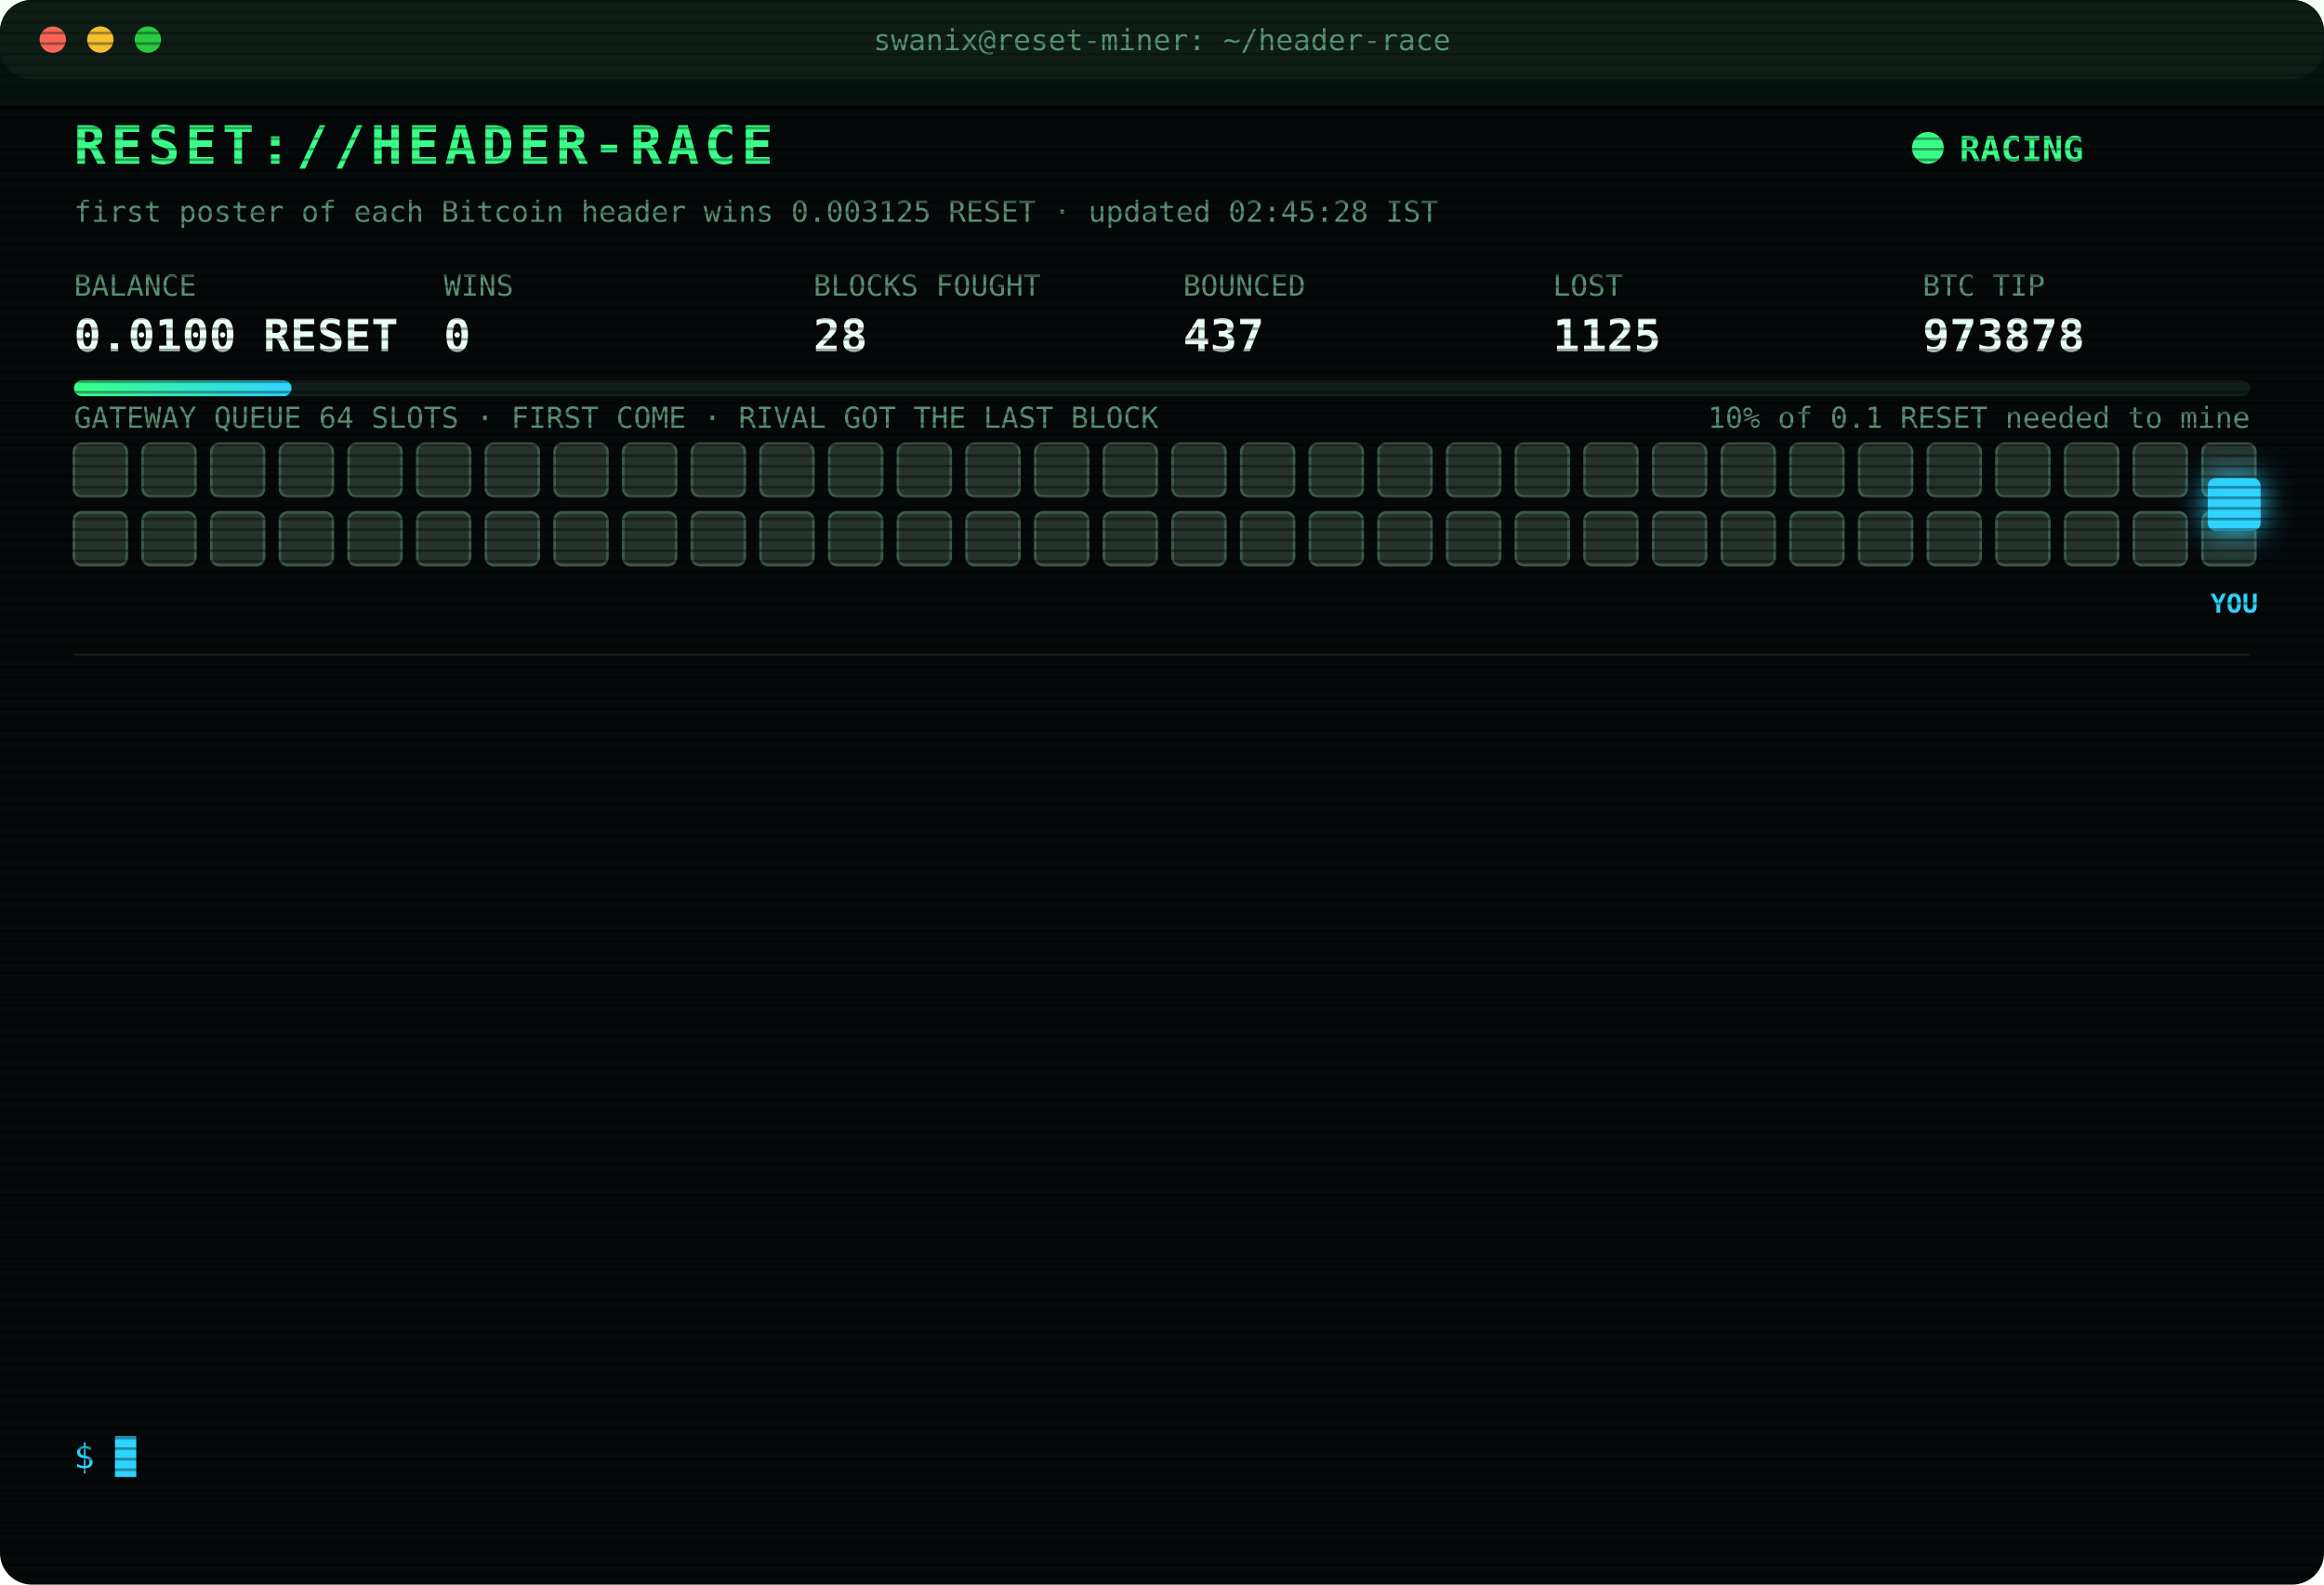
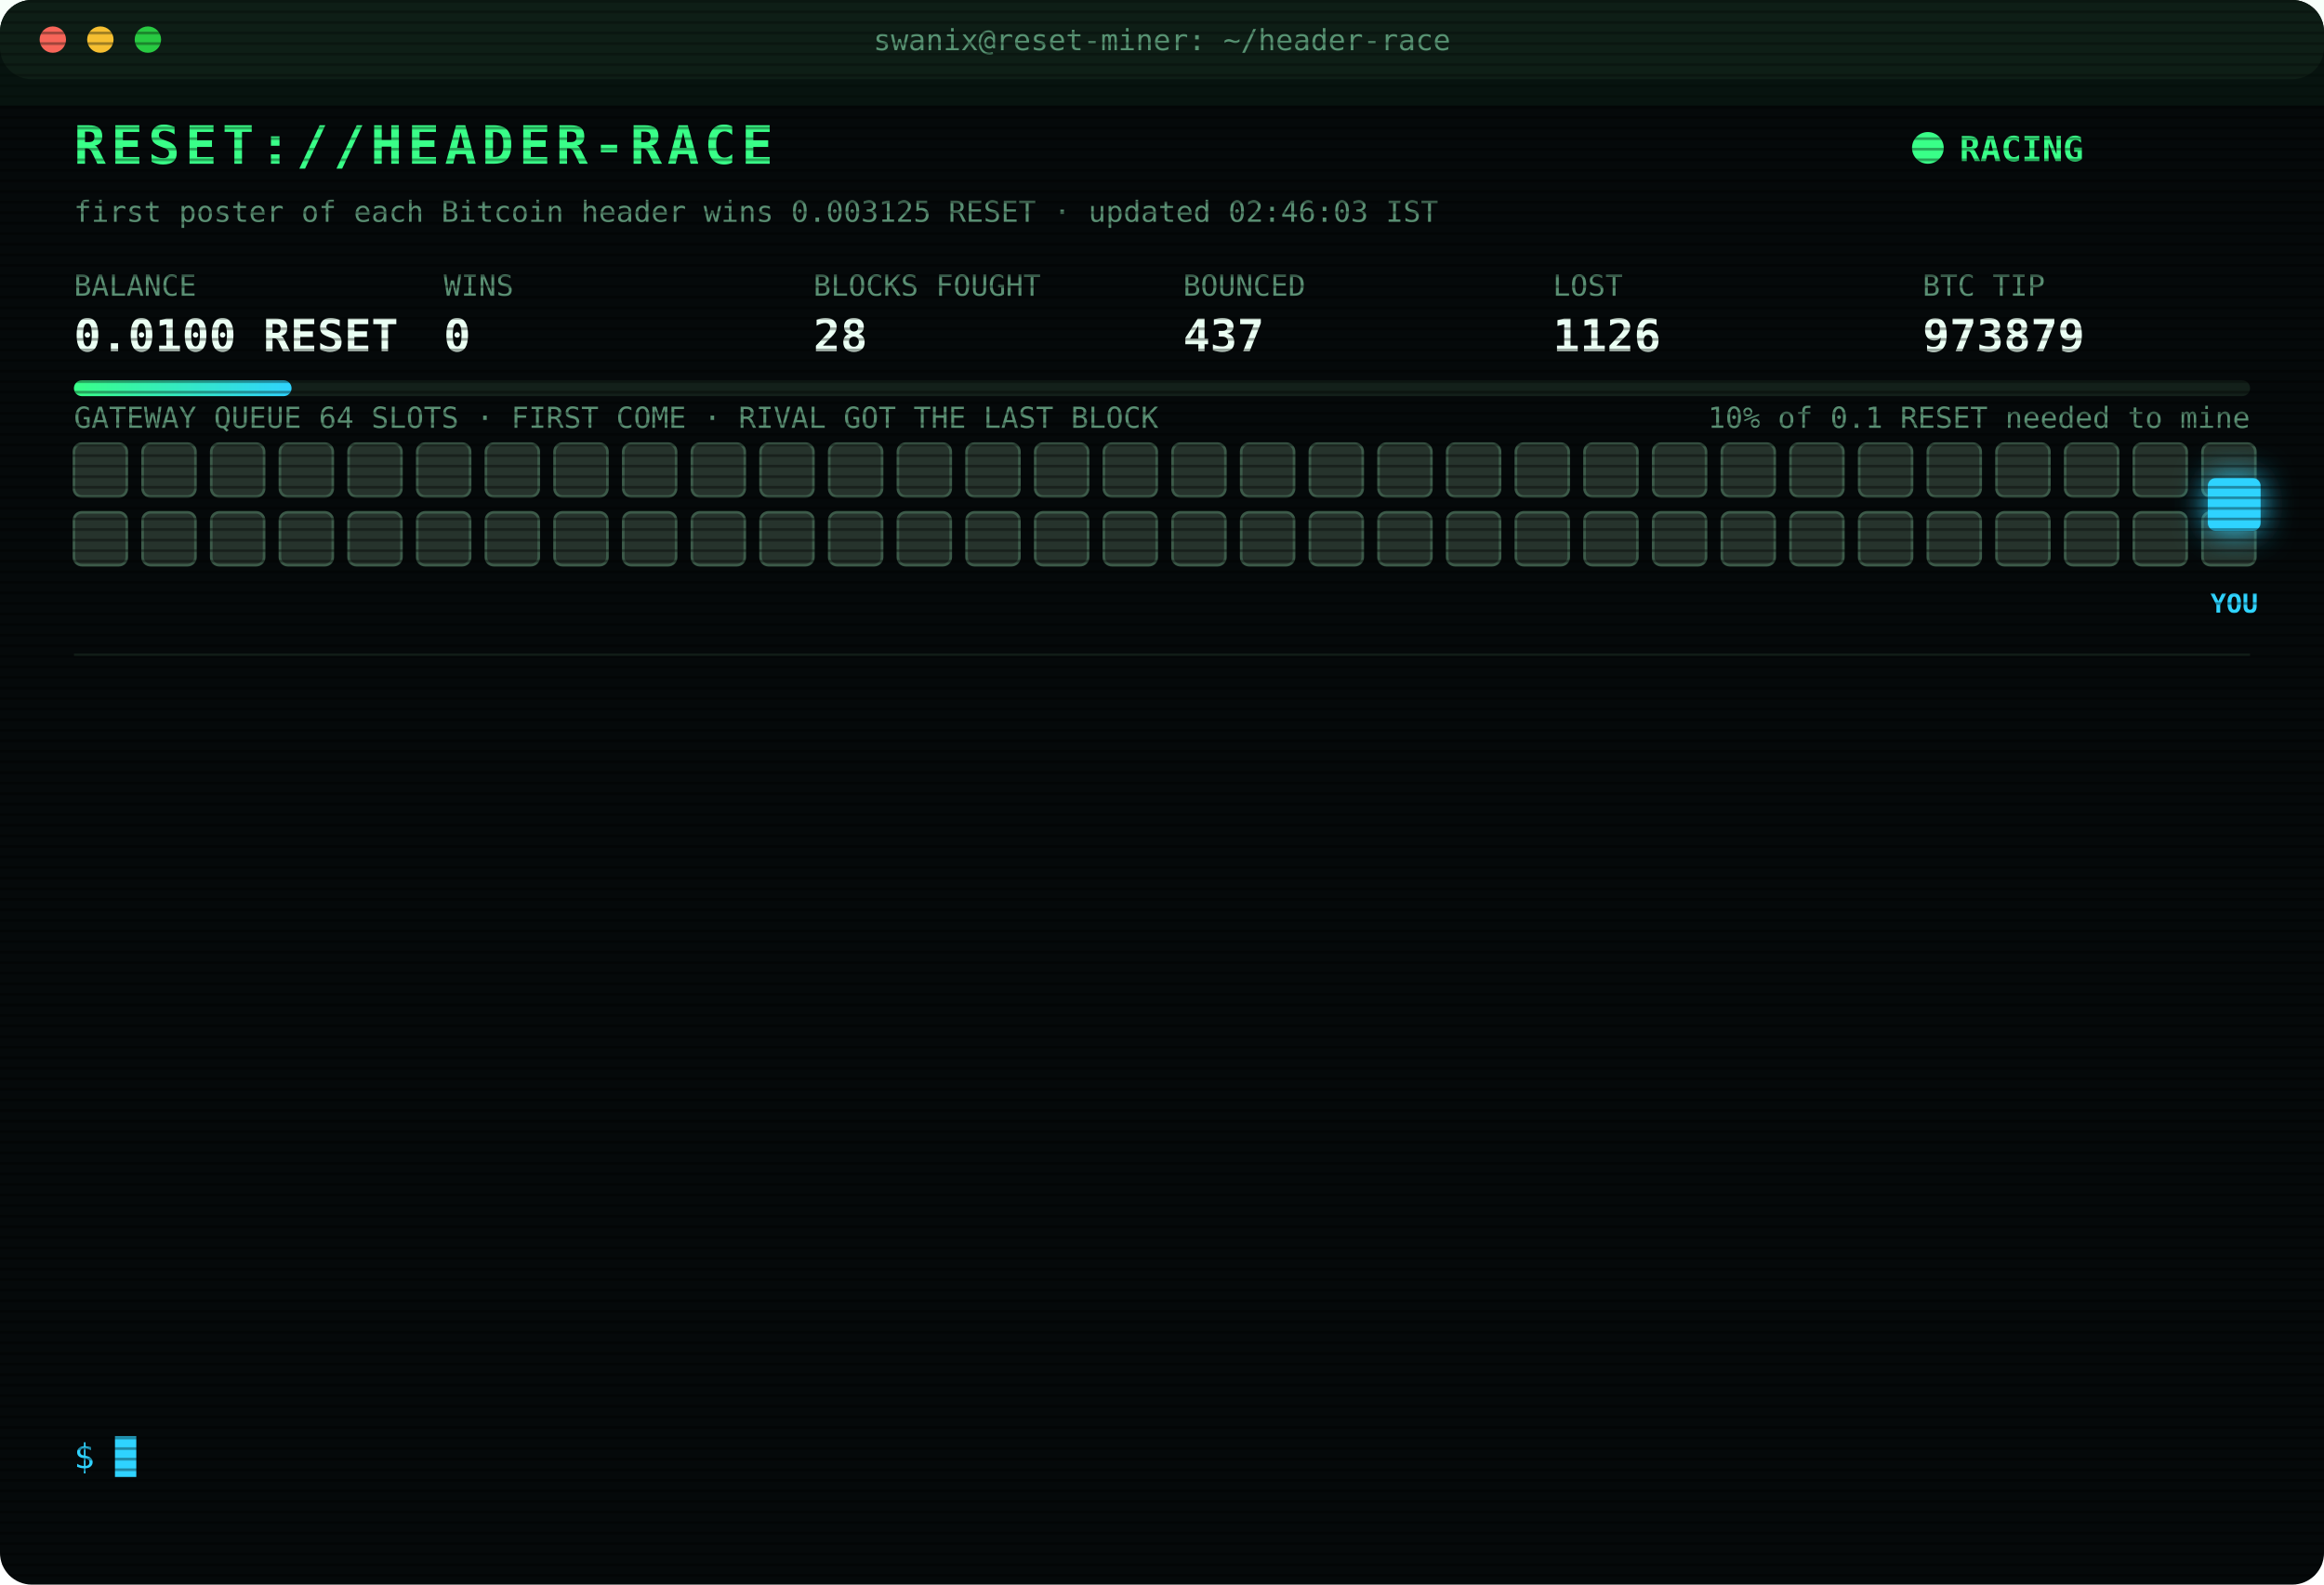
<svg xmlns="http://www.w3.org/2000/svg" width="880" height="600" viewBox="0 0 880 600" font-family="ui-monospace,SFMono-Regular,Menlo,Consolas,monospace">
  <style>
text{font-size:13px;fill:#7CFFB2}
.title{font-size:20px;font-weight:700;fill:#39FF88;letter-spacing:2px;animation:glitch 3s infinite steps(1)}
.sub{fill:#2fd3ff}.k{fill:#5a8f73;font-size:11px}.v{font-size:17px;font-weight:700;fill:#eafff3}
.ts{fill:#3f6b56}.boot{fill:#2fd3ff}.dim{fill:#5a8f73}.bad{fill:#ff4d6d}.warn{fill:#ffd23f}.mag{fill:#ff5cf0}.win{fill:#39FF88;font-weight:700}
.tag{font-size:10px;fill:#2fd3ff;font-weight:700}
.rival{fill:#26332c;stroke:#3c5a49;animation:jam 1.2s infinite alternate}
.idle{fill:#141c18;stroke:#22302a;animation:breathe 4s infinite}
.me{fill:#2fd3ff;filter:drop-shadow(0 0 6px #2fd3ff)}
.hover{animation:nudge 1.1s infinite ease-in-out}.bounce{animation:kick 1.4s infinite}
.ln{opacity:0;animation:in .4s forwards}
.cur{animation:blink 1s infinite steps(1)}
.scan{animation:scan 6s infinite linear}
.led{animation:blink 1.4s infinite}
@keyframes in{from{opacity:0;transform:translateX(-6px)}to{opacity:1;transform:none}}
@keyframes blink{50%{opacity:0}}
@keyframes jam{to{fill:#33463b}}
@keyframes breathe{50%{opacity:.4}}
@keyframes nudge{50%{transform:translateX(-10px)}}
@keyframes kick{0%,100%{transform:none}30%{transform:translateX(-14px)}55%{transform:translateX(10px) translateY(-6px)}}
@keyframes glitch{0%,92%{transform:none}93%{transform:translateX(2px);fill:#ff4d6d}95%{transform:translateX(-2px);fill:#2fd3ff}97%{transform:none}}
@keyframes scan{from{transform:translateY(-40px)}to{transform:translateY(600px)}}
</style>
  <defs>
    <pattern id="sl" width="4" height="4" patternUnits="userSpaceOnUse">
      <rect width="4" height="1" fill="#000" opacity=".35" />
    </pattern>
    <linearGradient id="bar">
      <stop offset="0" stop-color="#39FF88" />
      <stop offset="1" stop-color="#2fd3ff" />
    </linearGradient>
  </defs>
  <rect width="880" height="600" rx="12" fill="#05090a" />
  <rect width="880" height="30" rx="12" fill="#0d1512" />
  <circle cx="20" cy="15" r="5" fill="#ff5f57" />
  <circle cx="38" cy="15" r="5" fill="#febc2e" />
  <circle cx="56" cy="15" r="5" fill="#28c840" />
  <text x="440" y="19" text-anchor="middle" class="k">swanix@reset-miner: ~/header-race</text>
  <text x="28" y="62" class="title">RESET://HEADER-RACE</text>
  <circle class="led" cx="730" cy="56" r="6" fill="#39FF88" />
  <text x="742" y="61" class="win">RACING</text>
-   <text x="28" y="84" class="k">first poster of each Bitcoin header wins 0.003125 RESET · updated 02:45:28 IST</text>
+   <text x="28" y="84" class="k">first poster of each Bitcoin header wins 0.003125 RESET · updated 02:46:03 IST</text>
  <text x="28" y="112" class="k">BALANCE</text>
  <text x="28" y="133" class="v">0.0100 RESET</text>
  <text x="168" y="112" class="k">WINS</text>
  <text x="168" y="133" class="v">0</text>
  <text x="308" y="112" class="k">BLOCKS FOUGHT</text>
  <text x="308" y="133" class="v">28</text>
  <text x="448" y="112" class="k">BOUNCED</text>
  <text x="448" y="133" class="v">437</text>
  <text x="588" y="112" class="k">LOST</text>
-   <text x="588" y="133" class="v">1125</text>
+   <text x="588" y="133" class="v">1126</text>
  <text x="728" y="112" class="k">BTC TIP</text>
-   <text x="728" y="133" class="v">973878</text>
+   <text x="728" y="133" class="v">973879</text>
  <rect x="28" y="144" width="824" height="6" rx="3" fill="#13201a" />
  <rect x="28" y="144" width="82.4" height="6" rx="3" fill="url(#bar)" />
  <text x="852" y="162" text-anchor="end" class="k">10% of 0.1 RESET needed to mine</text>
  <text x="28" y="162" class="k">GATEWAY QUEUE 64 SLOTS · FIRST COME · RIVAL GOT THE LAST BLOCK</text>
  <rect class="rival" x="28" y="168" width="20" height="20" rx="3" style="animation-delay:0.00s" />
  <rect class="rival" x="54" y="168" width="20" height="20" rx="3" style="animation-delay:0.05s" />
  <rect class="rival" x="80" y="168" width="20" height="20" rx="3" style="animation-delay:0.10s" />
  <rect class="rival" x="106" y="168" width="20" height="20" rx="3" style="animation-delay:0.15s" />
  <rect class="rival" x="132" y="168" width="20" height="20" rx="3" style="animation-delay:0.20s" />
  <rect class="rival" x="158" y="168" width="20" height="20" rx="3" style="animation-delay:0.25s" />
  <rect class="rival" x="184" y="168" width="20" height="20" rx="3" style="animation-delay:0.30s" />
  <rect class="rival" x="210" y="168" width="20" height="20" rx="3" style="animation-delay:0.35s" />
  <rect class="rival" x="236" y="168" width="20" height="20" rx="3" style="animation-delay:0.40s" />
  <rect class="rival" x="262" y="168" width="20" height="20" rx="3" style="animation-delay:0.45s" />
  <rect class="rival" x="288" y="168" width="20" height="20" rx="3" style="animation-delay:0.50s" />
  <rect class="rival" x="314" y="168" width="20" height="20" rx="3" style="animation-delay:0.55s" />
  <rect class="rival" x="340" y="168" width="20" height="20" rx="3" style="animation-delay:0.60s" />
  <rect class="rival" x="366" y="168" width="20" height="20" rx="3" style="animation-delay:0.65s" />
  <rect class="rival" x="392" y="168" width="20" height="20" rx="3" style="animation-delay:0.70s" />
  <rect class="rival" x="418" y="168" width="20" height="20" rx="3" style="animation-delay:0.75s" />
  <rect class="rival" x="444" y="168" width="20" height="20" rx="3" style="animation-delay:0.80s" />
  <rect class="rival" x="470" y="168" width="20" height="20" rx="3" style="animation-delay:0.85s" />
  <rect class="rival" x="496" y="168" width="20" height="20" rx="3" style="animation-delay:0.90s" />
  <rect class="rival" x="522" y="168" width="20" height="20" rx="3" style="animation-delay:0.95s" />
  <rect class="rival" x="548" y="168" width="20" height="20" rx="3" style="animation-delay:1.00s" />
  <rect class="rival" x="574" y="168" width="20" height="20" rx="3" style="animation-delay:1.05s" />
  <rect class="rival" x="600" y="168" width="20" height="20" rx="3" style="animation-delay:1.10s" />
  <rect class="rival" x="626" y="168" width="20" height="20" rx="3" style="animation-delay:1.15s" />
  <rect class="rival" x="652" y="168" width="20" height="20" rx="3" style="animation-delay:1.20s" />
  <rect class="rival" x="678" y="168" width="20" height="20" rx="3" style="animation-delay:1.25s" />
  <rect class="rival" x="704" y="168" width="20" height="20" rx="3" style="animation-delay:1.30s" />
  <rect class="rival" x="730" y="168" width="20" height="20" rx="3" style="animation-delay:1.35s" />
  <rect class="rival" x="756" y="168" width="20" height="20" rx="3" style="animation-delay:1.40s" />
  <rect class="rival" x="782" y="168" width="20" height="20" rx="3" style="animation-delay:1.45s" />
  <rect class="rival" x="808" y="168" width="20" height="20" rx="3" style="animation-delay:1.50s" />
  <rect class="rival" x="834" y="168" width="20" height="20" rx="3" style="animation-delay:1.55s" />
  <rect class="rival" x="28" y="194" width="20" height="20" rx="3" style="animation-delay:1.60s" />
  <rect class="rival" x="54" y="194" width="20" height="20" rx="3" style="animation-delay:1.65s" />
  <rect class="rival" x="80" y="194" width="20" height="20" rx="3" style="animation-delay:1.70s" />
  <rect class="rival" x="106" y="194" width="20" height="20" rx="3" style="animation-delay:1.75s" />
  <rect class="rival" x="132" y="194" width="20" height="20" rx="3" style="animation-delay:1.80s" />
  <rect class="rival" x="158" y="194" width="20" height="20" rx="3" style="animation-delay:1.85s" />
  <rect class="rival" x="184" y="194" width="20" height="20" rx="3" style="animation-delay:1.90s" />
  <rect class="rival" x="210" y="194" width="20" height="20" rx="3" style="animation-delay:1.95s" />
  <rect class="rival" x="236" y="194" width="20" height="20" rx="3" style="animation-delay:2.00s" />
  <rect class="rival" x="262" y="194" width="20" height="20" rx="3" style="animation-delay:2.05s" />
  <rect class="rival" x="288" y="194" width="20" height="20" rx="3" style="animation-delay:2.10s" />
  <rect class="rival" x="314" y="194" width="20" height="20" rx="3" style="animation-delay:2.15s" />
  <rect class="rival" x="340" y="194" width="20" height="20" rx="3" style="animation-delay:2.20s" />
  <rect class="rival" x="366" y="194" width="20" height="20" rx="3" style="animation-delay:2.25s" />
  <rect class="rival" x="392" y="194" width="20" height="20" rx="3" style="animation-delay:2.30s" />
  <rect class="rival" x="418" y="194" width="20" height="20" rx="3" style="animation-delay:2.35s" />
  <rect class="rival" x="444" y="194" width="20" height="20" rx="3" style="animation-delay:2.40s" />
  <rect class="rival" x="470" y="194" width="20" height="20" rx="3" style="animation-delay:2.45s" />
  <rect class="rival" x="496" y="194" width="20" height="20" rx="3" style="animation-delay:2.50s" />
  <rect class="rival" x="522" y="194" width="20" height="20" rx="3" style="animation-delay:2.55s" />
  <rect class="rival" x="548" y="194" width="20" height="20" rx="3" style="animation-delay:2.60s" />
  <rect class="rival" x="574" y="194" width="20" height="20" rx="3" style="animation-delay:2.65s" />
  <rect class="rival" x="600" y="194" width="20" height="20" rx="3" style="animation-delay:2.70s" />
  <rect class="rival" x="626" y="194" width="20" height="20" rx="3" style="animation-delay:2.75s" />
  <rect class="rival" x="652" y="194" width="20" height="20" rx="3" style="animation-delay:2.80s" />
  <rect class="rival" x="678" y="194" width="20" height="20" rx="3" style="animation-delay:2.85s" />
  <rect class="rival" x="704" y="194" width="20" height="20" rx="3" style="animation-delay:2.90s" />
  <rect class="rival" x="730" y="194" width="20" height="20" rx="3" style="animation-delay:2.95s" />
  <rect class="rival" x="756" y="194" width="20" height="20" rx="3" style="animation-delay:3.00s" />
  <rect class="rival" x="782" y="194" width="20" height="20" rx="3" style="animation-delay:3.05s" />
  <rect class="rival" x="808" y="194" width="20" height="20" rx="3" style="animation-delay:3.10s" />
  <rect class="rival" x="834" y="194" width="20" height="20" rx="3" style="animation-delay:3.15s" />
  <g class="hover">
    <rect class="me" x="836" y="181" width="20" height="20" rx="3" />
    <text class="tag" x="846" y="232" text-anchor="middle">YOU</text>
  </g>
  <line x1="28" x2="852" y1="248" y2="248" stroke="#13201a" />
  <g class="ln" style="animation-delay:0.40s">
    <text x="28" y="270" class="ts">01:09:48</text>
    <text x="104" y="270" class="mag">[??] #973868 sent, no receipt · may have landed</text>
  </g>
  <g class="ln" style="animation-delay:0.65s">
    <text x="28" y="292" class="ts">01:09:48</text>
-     <text x="104" y="292" class="mag">[??] #973868 sent, no receipt · may have landed</text>
+     <text x="104" y="292" class="bad">[LOST] #973868 taken by a rival miner</text>
  </g>
  <g class="ln" style="animation-delay:0.90s">
-     <text x="28" y="314" class="ts">01:09:48</text>
-     <text x="104" y="314" class="bad">[LOST] #973868 taken by a rival miner</text>
+     <text x="28" y="314" class="ts">01:24:55</text>
+     <text x="104" y="314" class="bad">[LOST] #973869 taken by a rival miner</text>
  </g>
  <g class="ln" style="animation-delay:1.15s">
-     <text x="28" y="336" class="ts">01:24:55</text>
-     <text x="104" y="336" class="bad">[LOST] #973869 taken by a rival miner</text>
+     <text x="28" y="336" class="ts">01:28:35</text>
+     <text x="104" y="336" class="bad">[LOST] #973870 taken by a rival miner</text>
  </g>
  <g class="ln" style="animation-delay:1.40s">
-     <text x="28" y="358" class="ts">01:28:35</text>
-     <text x="104" y="358" class="bad">[LOST] #973870 taken by a rival miner</text>
+     <text x="28" y="358" class="ts">01:53:57</text>
+     <text x="104" y="358" class="bad">[LOST] #973871 taken by a rival miner</text>
  </g>
  <g class="ln" style="animation-delay:1.65s">
-     <text x="28" y="380" class="ts">01:53:57</text>
-     <text x="104" y="380" class="bad">[LOST] #973871 taken by a rival miner</text>
+     <text x="28" y="380" class="ts">01:55:25</text>
+     <text x="104" y="380" class="bad">[LOST] #973872 taken by a rival miner</text>
  </g>
  <g class="ln" style="animation-delay:1.90s">
-     <text x="28" y="402" class="ts">01:55:25</text>
-     <text x="104" y="402" class="bad">[LOST] #973872 taken by a rival miner</text>
+     <text x="28" y="402" class="ts">01:58:51</text>
+     <text x="104" y="402" class="bad">[LOST] #973873 taken by a rival miner</text>
  </g>
  <g class="ln" style="animation-delay:2.15s">
-     <text x="28" y="424" class="ts">01:58:51</text>
-     <text x="104" y="424" class="bad">[LOST] #973873 taken by a rival miner</text>
+     <text x="28" y="424" class="ts">02:02:11</text>
+     <text x="104" y="424" class="bad">[LOST] #973874 taken by a rival miner</text>
  </g>
  <g class="ln" style="animation-delay:2.40s">
-     <text x="28" y="446" class="ts">02:02:11</text>
-     <text x="104" y="446" class="bad">[LOST] #973874 taken by a rival miner</text>
+     <text x="28" y="446" class="ts">02:11:04</text>
+     <text x="104" y="446" class="bad">[LOST] #973875 taken by a rival miner</text>
  </g>
  <g class="ln" style="animation-delay:2.65s">
-     <text x="28" y="468" class="ts">02:11:04</text>
-     <text x="104" y="468" class="bad">[LOST] #973875 taken by a rival miner</text>
+     <text x="28" y="468" class="ts">02:18:48</text>
+     <text x="104" y="468" class="bad">[LOST] #973876 taken by a rival miner</text>
  </g>
  <g class="ln" style="animation-delay:2.90s">
-     <text x="28" y="490" class="ts">02:18:48</text>
-     <text x="104" y="490" class="bad">[LOST] #973876 taken by a rival miner</text>
+     <text x="28" y="490" class="ts">02:38:01</text>
+     <text x="104" y="490" class="bad">[LOST] #973877 taken by a rival miner</text>
  </g>
  <g class="ln" style="animation-delay:3.15s">
-     <text x="28" y="512" class="ts">02:38:01</text>
-     <text x="104" y="512" class="bad">[LOST] #973877 taken by a rival miner</text>
+     <text x="28" y="512" class="ts">02:41:09</text>
+     <text x="104" y="512" class="bad">[LOST] #973878 taken by a rival miner</text>
  </g>
  <g class="ln" style="animation-delay:3.40s">
-     <text x="28" y="534" class="ts">02:41:09</text>
-     <text x="104" y="534" class="bad">[LOST] #973878 taken by a rival miner</text>
+     <text x="28" y="534" class="ts">02:46:03</text>
+     <text x="104" y="534" class="bad">[LOST] #973879 taken by a rival miner</text>
  </g>
  <text x="28" y="556" class="sub">$ <tspan class="cur">█</tspan>
  </text>
  <rect width="880" height="600" rx="12" fill="url(#sl)" pointer-events="none" />
  <rect class="scan" width="880" height="40" fill="#39FF88" opacity=".04" />
</svg>
